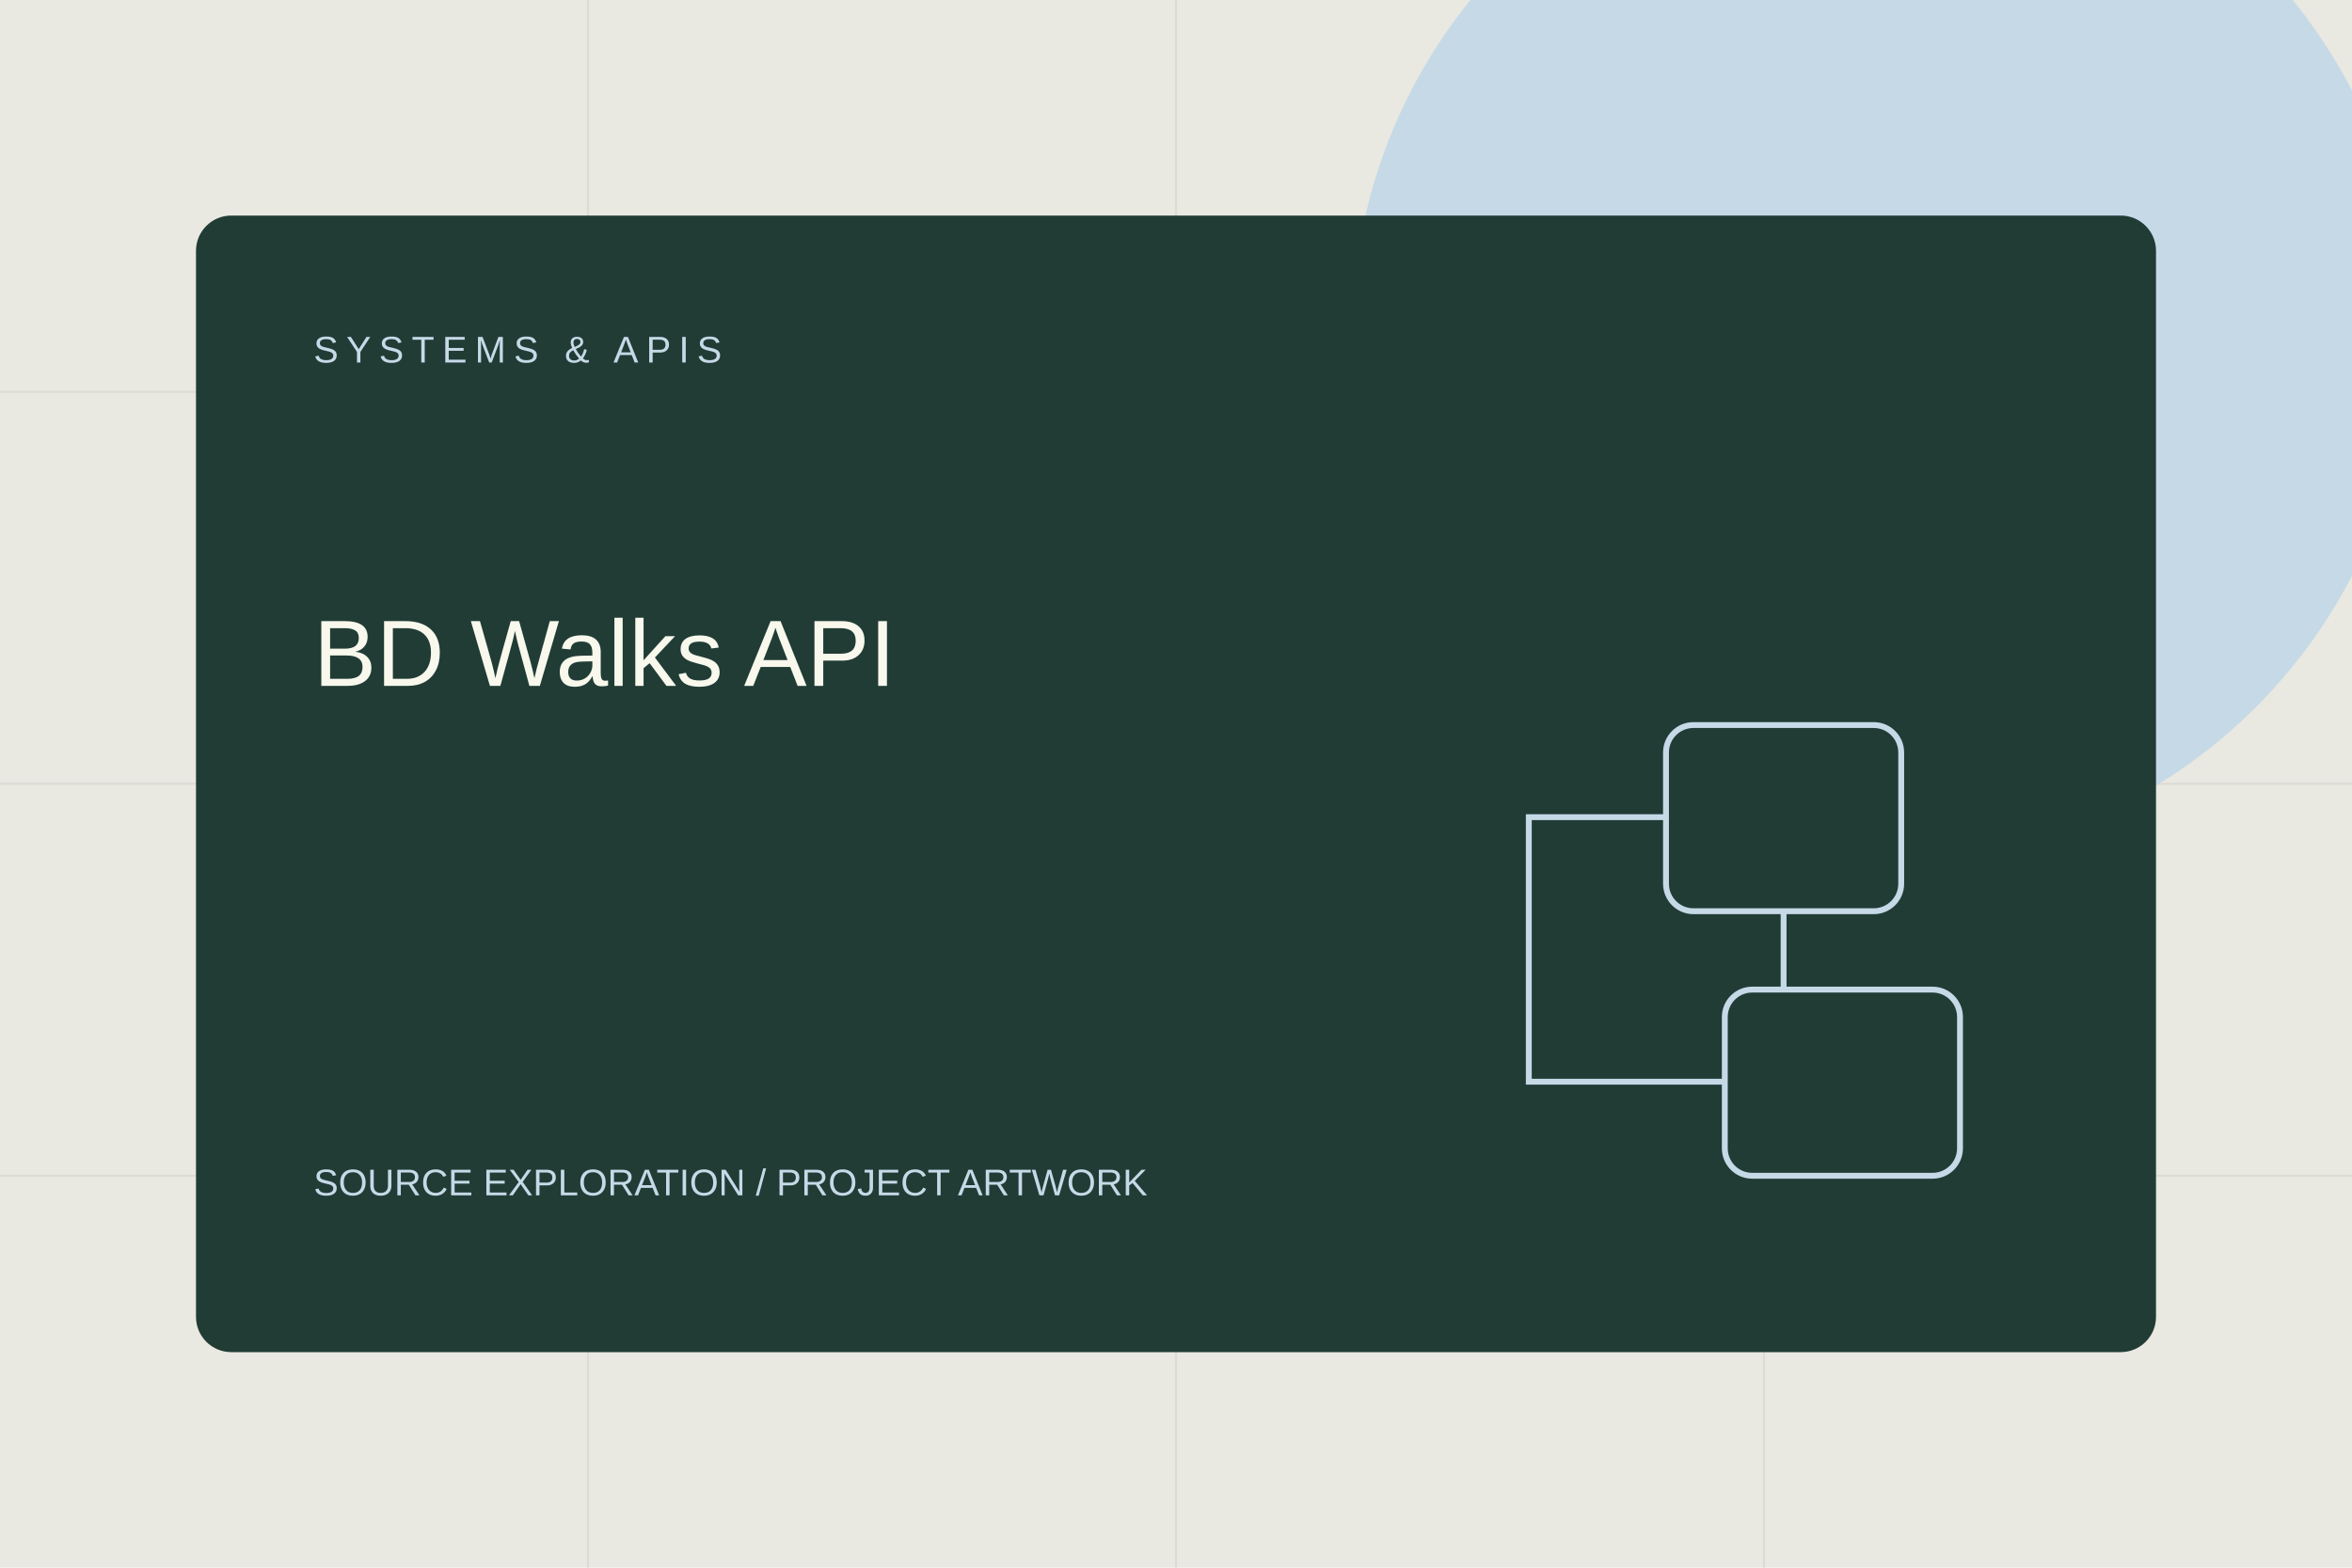
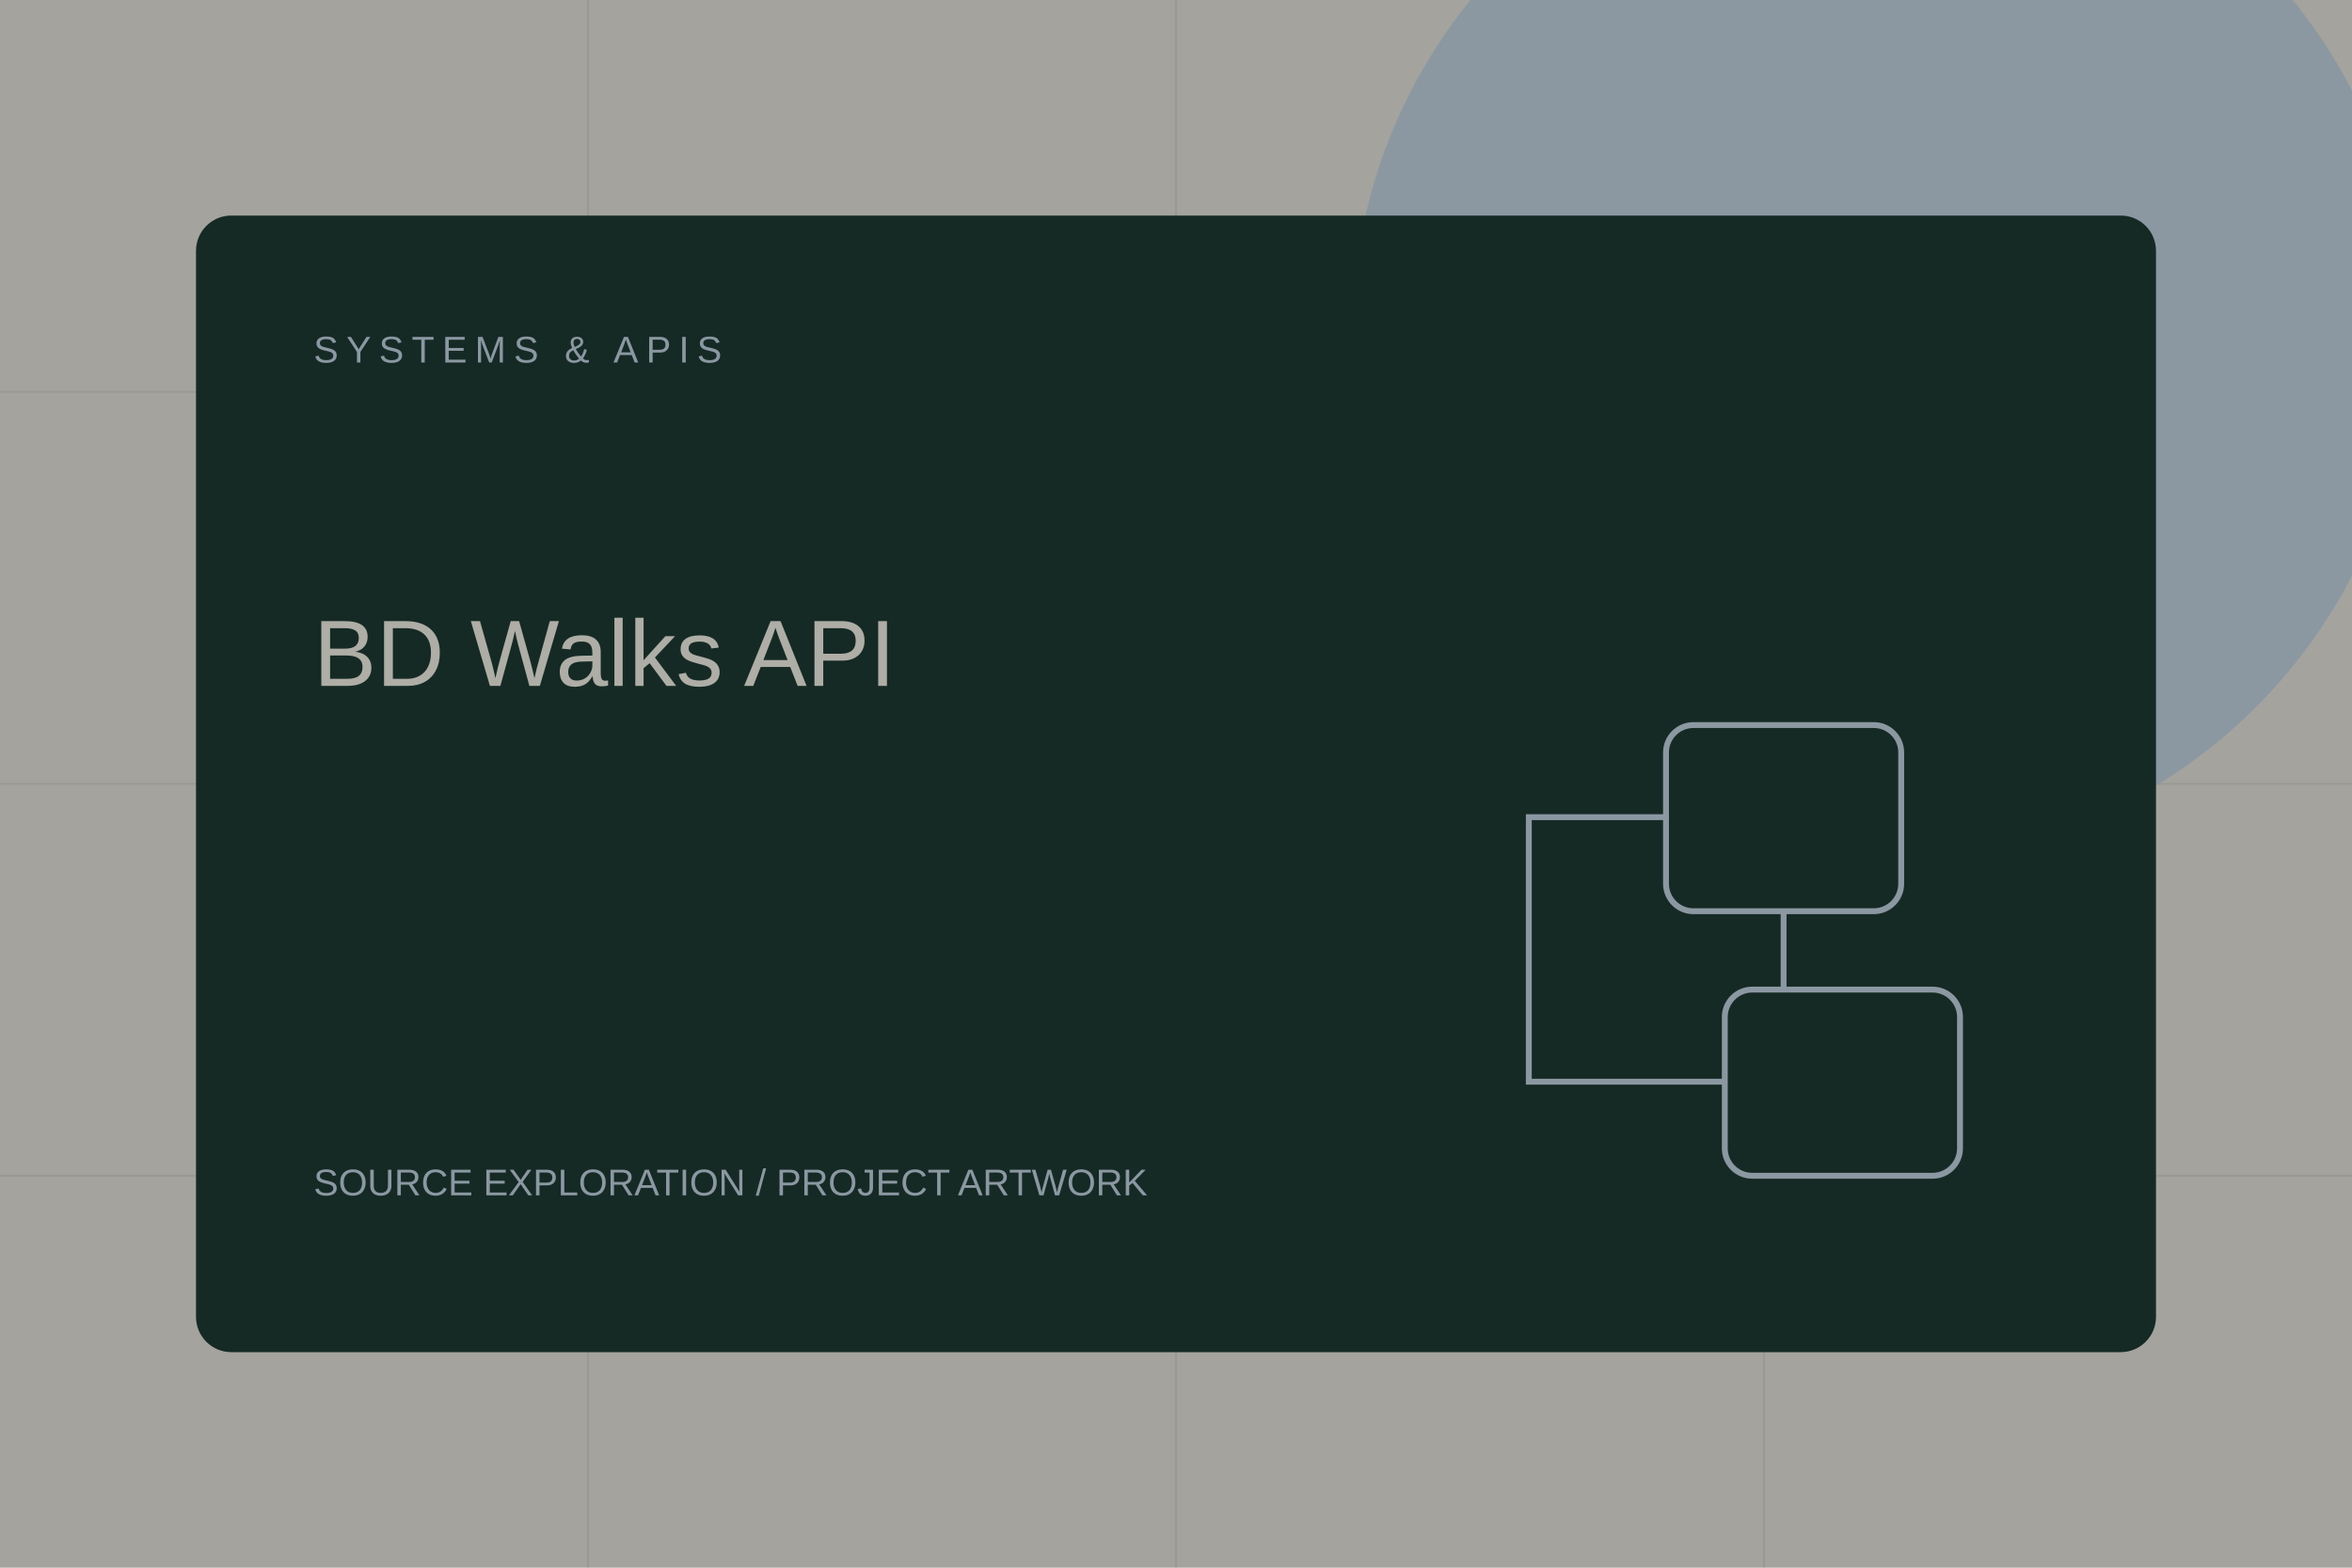
<svg xmlns="http://www.w3.org/2000/svg" width="1200" height="800" viewBox="0 0 1200 800">
  <rect width="1200" height="800" fill="#e9e8e1" />
  <path d="M0 200H1200M0 400H1200M0 600H1200M300 0V800M600 0V800M900 0V800" stroke="#dcdcd3" />
  <circle cx="960" cy="170" r="270" fill="#c6d9e7" />
  <rect x="100" y="110" width="1000" height="580" rx="18" fill="#203c35" />
  <g fill="none" stroke="#c6d9e7" stroke-width="3">
    <rect x="850" y="370" width="120" height="95" rx="14" />
    <rect x="880" y="505" width="120" height="95" rx="14" />
    <path d="M910 465v40M850 417H780v135h100" />
  </g>
  <g font-family="Arial,sans-serif">
    <text x="160" y="185" fill="#c6d9e7" font-size="19" letter-spacing="4">SYSTEMS &amp; APIS</text>
    <text x="160" y="350" fill="#f8f8ed" font-size="48">BD Walks API</text>
    <text x="160" y="425" fill="#f8f8ed" font-size="45" />
    <text x="160" y="610" fill="#c6d9e7" font-size="19">SOURCE EXPLORATION / PROJECT ARTWORK</text>
  </g>
+   <rect width="100%" height="100%" fill="#000" fill-opacity="0.3" />
</svg>
